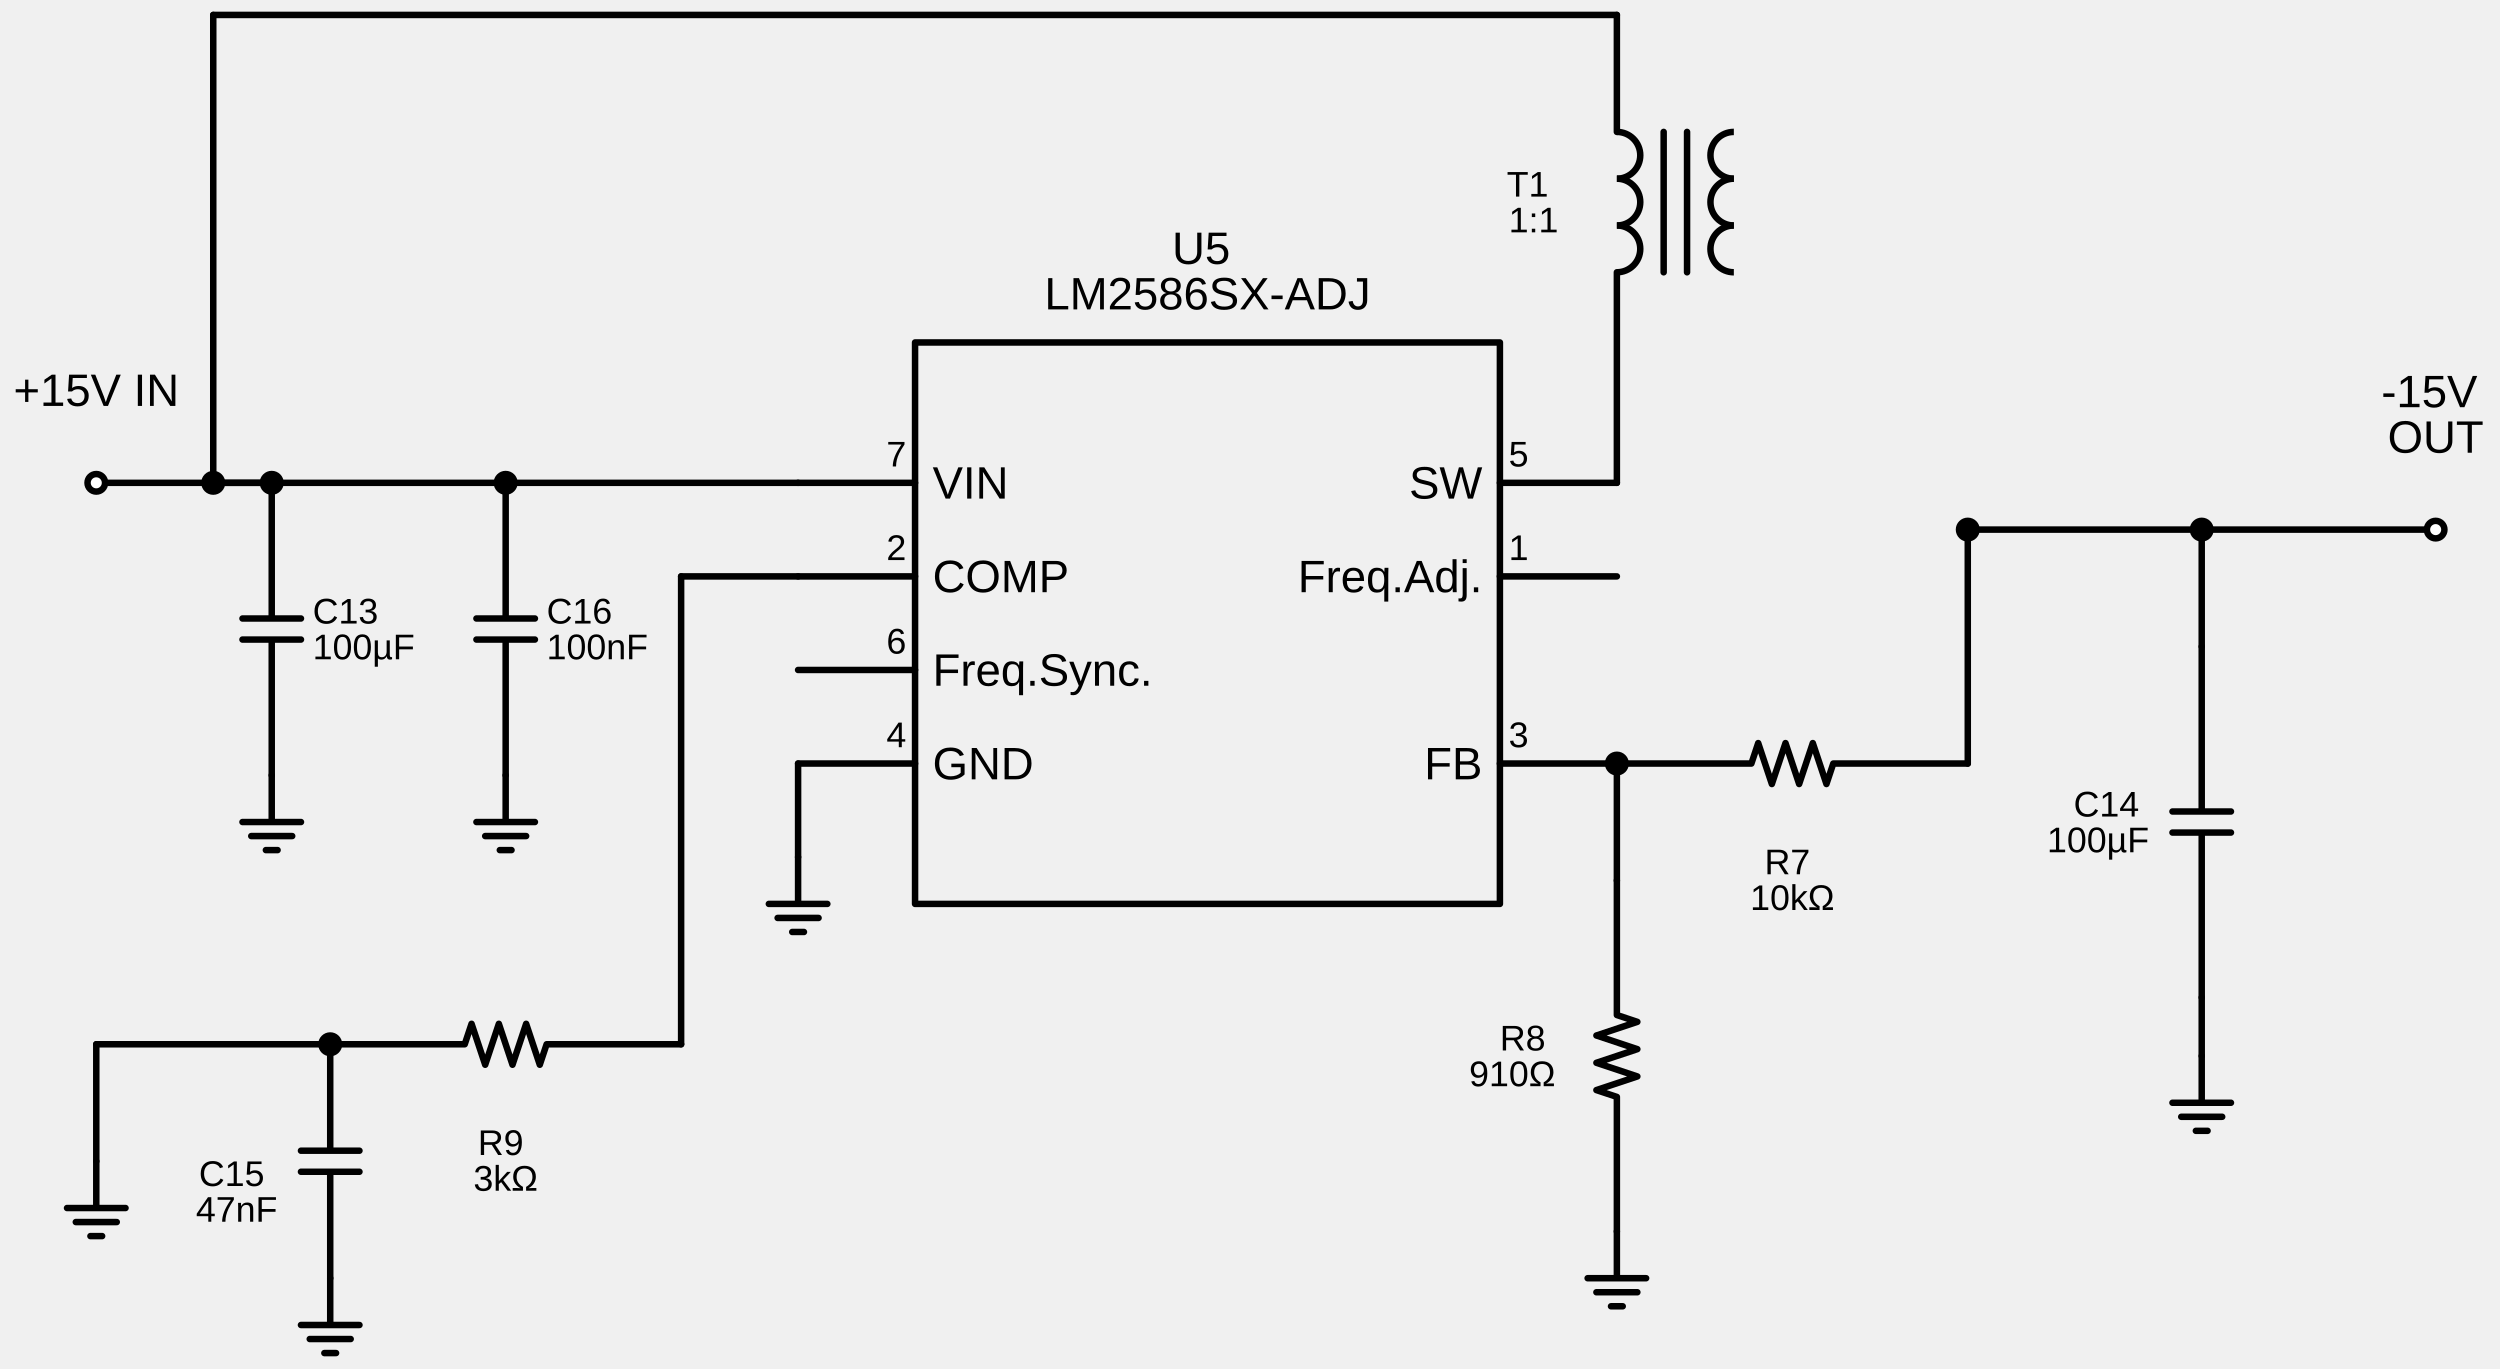
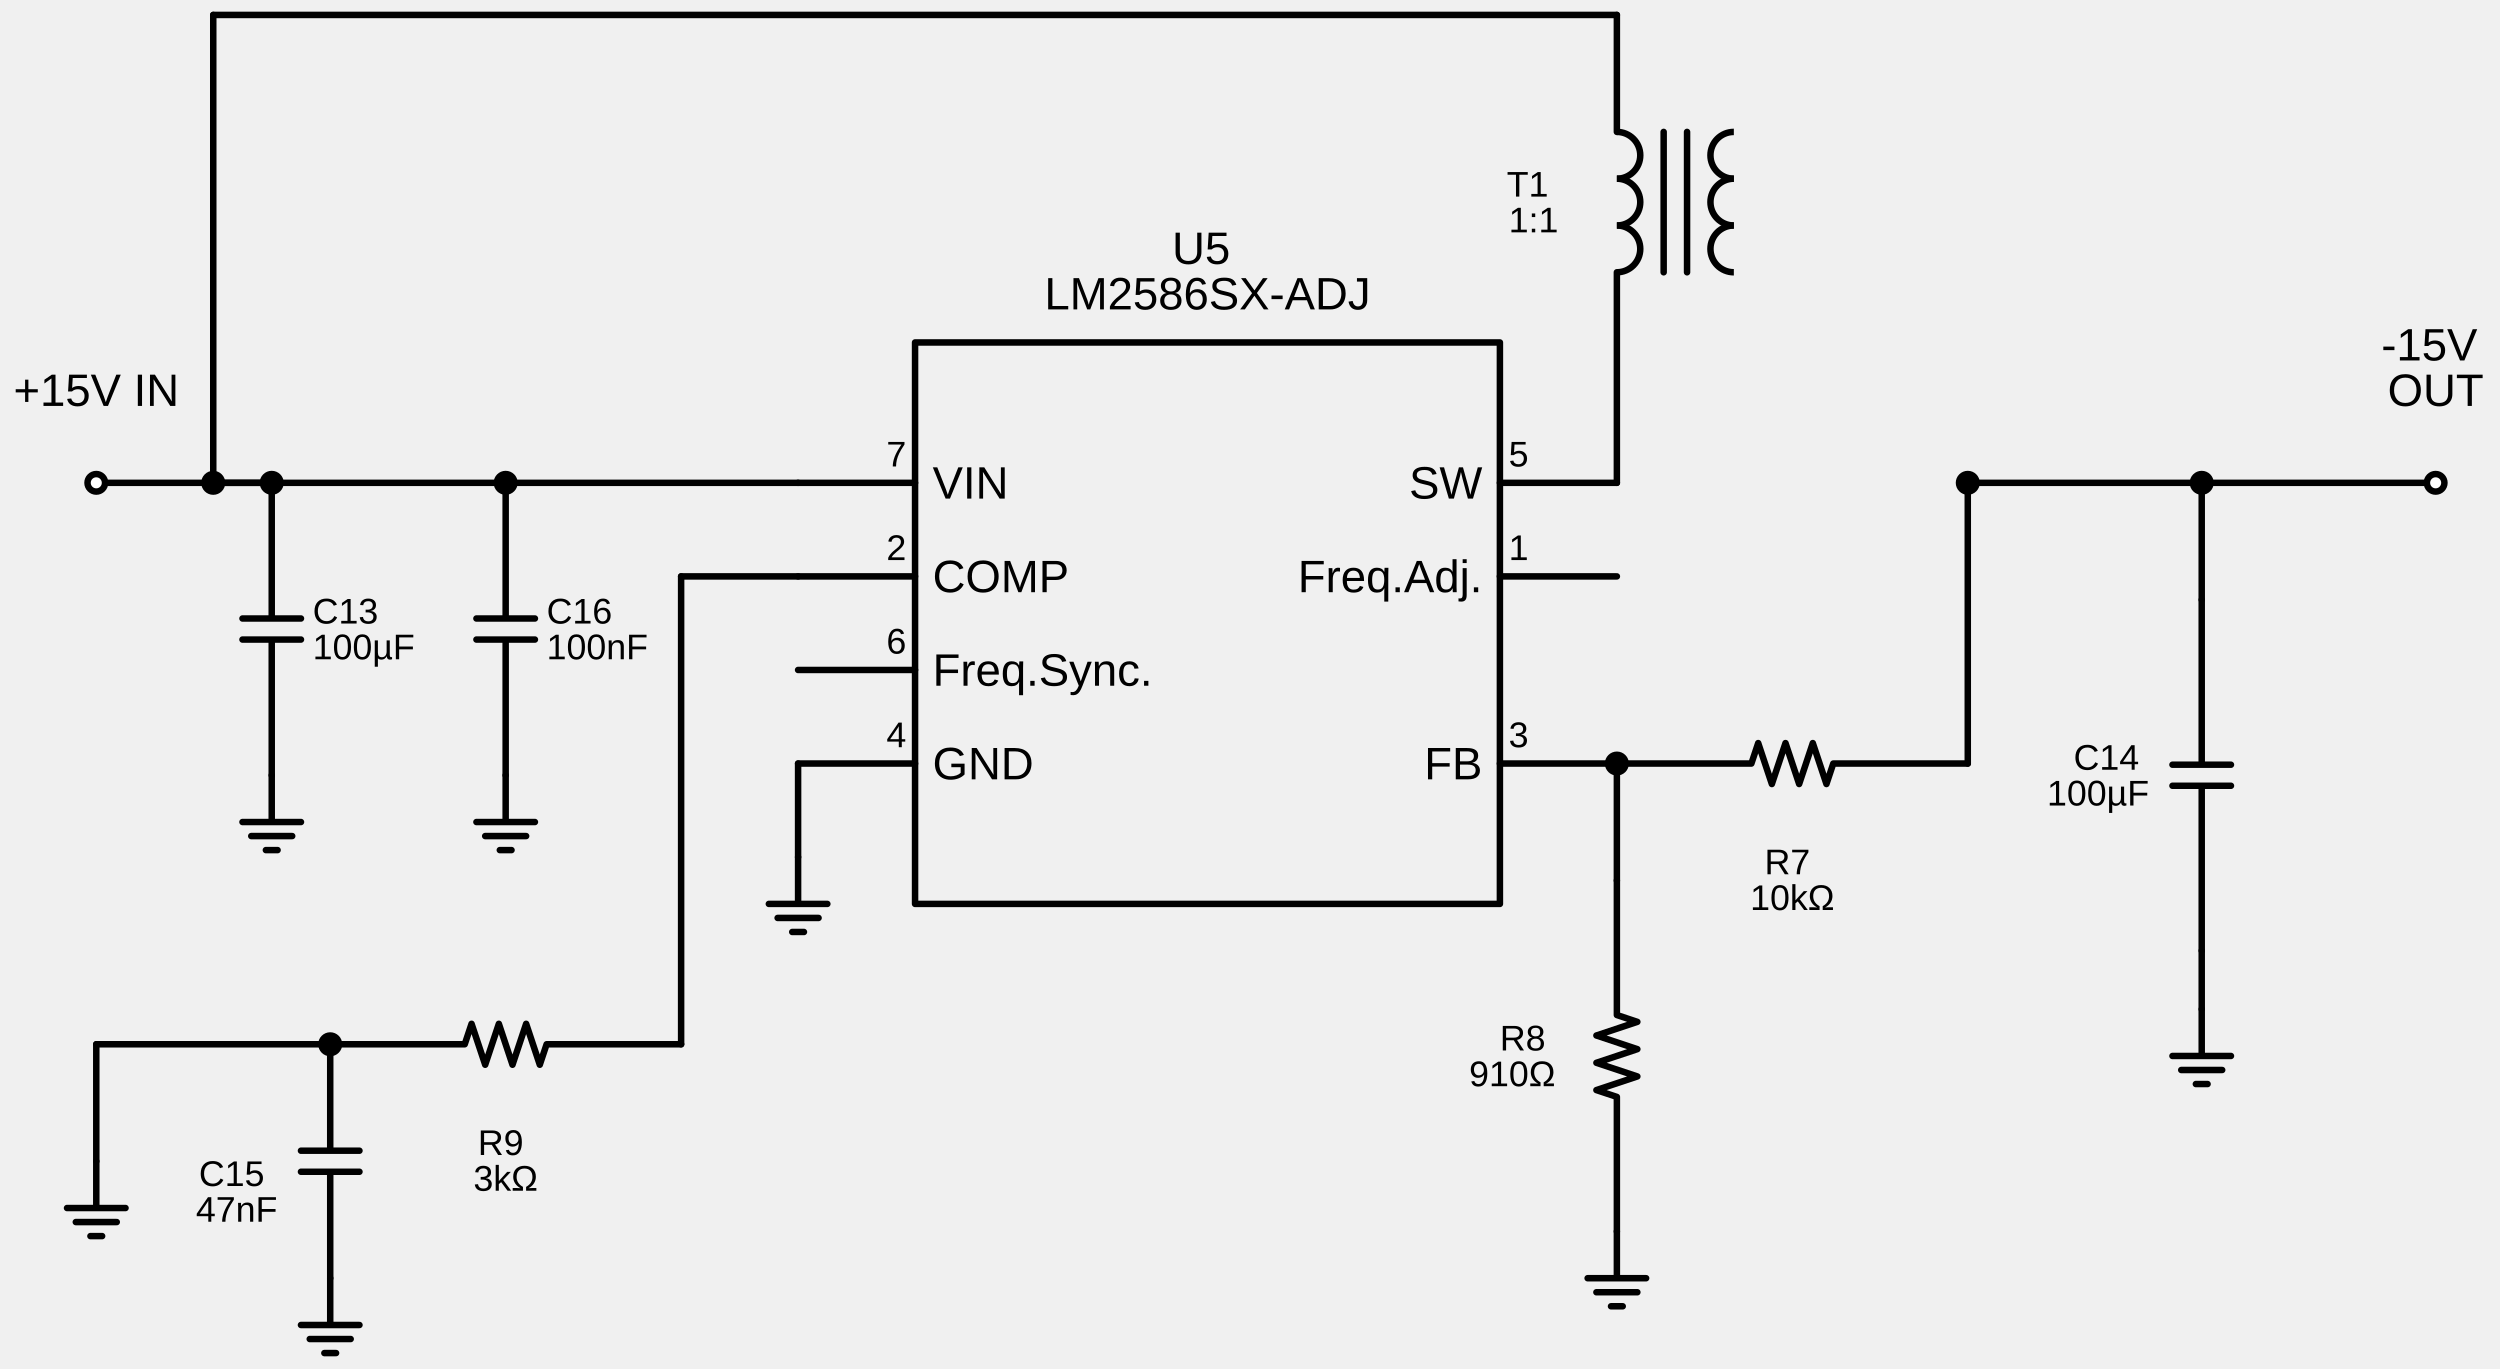
<svg xmlns="http://www.w3.org/2000/svg" xml:lang="en" height="421.04pt" width="769.436pt" viewBox="-29.632 -148.6 769.436 421.04">
  <path d="M 468.0 -79.2 a 7.2 7.2 0 1 1 0.0 14.4" style="stroke:black;fill:none;stroke-width:2.0;stroke-dasharray:-;" />
  <path d="M 468.0 -93.6 a 7.2 7.2 0 1 1 0.0 14.4" style="stroke:black;fill:none;stroke-width:2.0;stroke-dasharray:-;" />
  <path d="M 468.0 -108.0 a 7.2 7.2 0 1 1 0.0 14.4" style="stroke:black;fill:none;stroke-width:2.0;stroke-dasharray:-;" />
  <path d="M 504.0 -64.8 a 7.2 7.2 0 1 1 0.0 -14.4" style="stroke:black;fill:none;stroke-width:2.0;stroke-dasharray:-;" />
  <path d="M 504.0 -79.2 a 7.2 7.2 0 1 1 0.0 -14.4" style="stroke:black;fill:none;stroke-width:2.0;stroke-dasharray:-;" />
  <path d="M 504.0 -93.6 a 7.2 7.2 0 1 1 0.0 -14.4" style="stroke:black;fill:none;stroke-width:2.0;stroke-dasharray:-;" />
  <path d="M 252.0,129.6 L 432.0,129.6 L 432.0,-43.2 L 252.0,-43.2 L 252.0,129.6" style="stroke:black;fill:none;stroke-width:2.0;stroke-dasharray:-;stroke-linecap:round;stroke-linejoin:round;" />
  <path d="M 252.0,-0.0 L 216.0,-0.0" style="stroke:black;fill:none;stroke-width:2.0;stroke-dasharray:-;stroke-linecap:round;stroke-linejoin:round;" />
  <path d="M 252.0,28.8 L 216.0,28.8" style="stroke:black;fill:none;stroke-width:2.0;stroke-dasharray:-;stroke-linecap:round;stroke-linejoin:round;" />
  <path d="M 252.0,57.6 L 216.0,57.6" style="stroke:black;fill:none;stroke-width:2.0;stroke-dasharray:-;stroke-linecap:round;stroke-linejoin:round;" />
  <path d="M 252.0,86.4 L 216.0,86.4" style="stroke:black;fill:none;stroke-width:2.0;stroke-dasharray:-;stroke-linecap:round;stroke-linejoin:round;" />
  <path d="M 432.0,-0.0 L 468.0,-0.0" style="stroke:black;fill:none;stroke-width:2.0;stroke-dasharray:-;stroke-linecap:round;stroke-linejoin:round;" />
  <path d="M 432.0,28.8 L 468.0,28.8" style="stroke:black;fill:none;stroke-width:2.0;stroke-dasharray:-;stroke-linecap:round;stroke-linejoin:round;" />
  <path d="M 432.0,86.4 L 468.0,86.4" style="stroke:black;fill:none;stroke-width:2.0;stroke-dasharray:-;stroke-linecap:round;stroke-linejoin:round;" />
  <path d="M 0.0,-0.0 L 18.0,-0.0 L 36.0,-0.0" style="stroke:black;fill:none;stroke-width:2.0;stroke-dasharray:-;stroke-linecap:round;stroke-linejoin:round;" />
  <path d="M 36.0,-0.0 L 45.0,-0.0 L 54.0,-0.0" style="stroke:black;fill:none;stroke-width:2.0;stroke-dasharray:-;stroke-linecap:round;stroke-linejoin:round;" />
  <path d="M 54.0,-0.0 L 54,41.76 M 63,41.76 L 45,41.76 M 63,48.24 L 45,48.24 M 54,48.24 L 54,90.0" style="stroke:black;fill:none;stroke-width:2.0;stroke-dasharray:-;stroke-linecap:round;stroke-linejoin:round;" />
  <path d="M 54,90.0 L 54,104.4 L 45,104.4 L 63,104.4 M 47.7,108.72 L 60.3,108.72 M 52.2,113.04 L 55.8,113.04" style="stroke:black;fill:none;stroke-width:2.0;stroke-dasharray:-;stroke-linecap:round;stroke-linejoin:round;" />
  <path d="M 36.0,-0.0 L 81.0,-0.0 L 126.0,-0.0" style="stroke:black;fill:none;stroke-width:2.0;stroke-dasharray:-;stroke-linecap:round;stroke-linejoin:round;" />
  <path d="M 126.0,-0.0 L 126.0,41.76 M 135.0,41.76 L 117.0,41.76 M 135,48.24 L 117.0,48.24 M 126,48.24 L 126,90.0" style="stroke:black;fill:none;stroke-width:2.0;stroke-dasharray:-;stroke-linecap:round;stroke-linejoin:round;" />
  <path d="M 126,90.0 L 126,104.4 L 117,104.4 L 135,104.4 M 119.7,108.72 L 132.3,108.72 M 124.2,113.04 L 127.8,113.04" style="stroke:black;fill:none;stroke-width:2.0;stroke-dasharray:-;stroke-linecap:round;stroke-linejoin:round;" />
  <path d="M 126.0,-0.0 L 171.0,-0.0 L 216.0,-0.0" style="stroke:black;fill:none;stroke-width:2.0;stroke-dasharray:-;stroke-linecap:round;stroke-linejoin:round;" />
  <path d="M 216.0,86.4 L 216.0,100.8 L 216.0,115.2" style="stroke:black;fill:none;stroke-width:2.0;stroke-dasharray:-;stroke-linecap:round;stroke-linejoin:round;" />
  <path d="M 216.0,115.2 L 216.0,129.6 L 207.0,129.6 L 225.0,129.6 M 209.7,133.92 L 222.3,133.92 M 214.2,138.24 L 217.8,138.24" style="stroke:black;fill:none;stroke-width:2.0;stroke-dasharray:-;stroke-linecap:round;stroke-linejoin:round;" />
  <path d="M 216.0,28.8 L 198.0,28.8 L 180.0,28.8" style="stroke:black;fill:none;stroke-width:2.0;stroke-dasharray:-;stroke-linecap:round;stroke-linejoin:round;" />
  <path d="M 180.0,28.8 L 180.0,100.8 L 180,172.8" style="stroke:black;fill:none;stroke-width:2.0;stroke-dasharray:-;stroke-linecap:round;stroke-linejoin:round;" />
  <path d="M 180,172.8 L 138.6,172.8 L 136.5,179.1 L 132.3,166.5 L 128.1,179.1 L 123.9,166.5 L 119.7,179.1 L 115.5,166.5 L 113.4,172.8 L 72,172.8" style="stroke:black;fill:none;stroke-width:2.0;stroke-dasharray:-;stroke-linecap:round;stroke-linejoin:round;" />
  <path d="M 72,172.8 L 72,205.56 M 81,205.56 L 63,205.56 M 81,212.04 L 63,212.04 M 72,212.04 L 72,244.8" style="stroke:black;fill:none;stroke-width:2.0;stroke-dasharray:-;stroke-linecap:round;stroke-linejoin:round;" />
  <path d="M 72,244.8 L 72,259.2 L 63,259.2 L 81,259.2 M 65.7,263.52 L 78.3,263.52 M 70.2,267.84 L 73.8,267.84" style="stroke:black;fill:none;stroke-width:2.0;stroke-dasharray:-;stroke-linecap:round;stroke-linejoin:round;" />
  <path d="M 72,172.8 L 36,172.8 L -1.5987211554602254e-14,172.8" style="stroke:black;fill:none;stroke-width:2.0;stroke-dasharray:-;stroke-linecap:round;stroke-linejoin:round;" />
  <path d="M -1.5987211554602254e-14,172.8 L -1.9293757912300106e-14,190.8 L -2.260030426999796e-14,208.8" style="stroke:black;fill:none;stroke-width:2.0;stroke-dasharray:-;stroke-linecap:round;stroke-linejoin:round;" />
  <path d="M -2.260030426999796e-14,208.8 L -2.260030426999796e-14,223.2 L -9,223.2 L 9,223.2 M -6.3,227.52 L 6.3,227.52 M -1.8,231.84 L 1.8,231.84" style="stroke:black;fill:none;stroke-width:2.0;stroke-dasharray:-;stroke-linecap:round;stroke-linejoin:round;" />
  <path d="M 36.0,-0.0 L 36,-72.0 L 36,-144.0" style="stroke:black;fill:none;stroke-width:2.0;stroke-dasharray:-;stroke-linecap:round;stroke-linejoin:round;" />
  <path d="M 36,-144.0 L 252.0,-144.0 L 468.0,-144.0" style="stroke:black;fill:none;stroke-width:2.0;stroke-dasharray:-;stroke-linecap:round;stroke-linejoin:round;" />
  <path d="M 468.0,-144.0 L 468.0,-126.0 L 468.0,-108.0" style="stroke:black;fill:none;stroke-width:2.0;stroke-dasharray:-;stroke-linecap:round;stroke-linejoin:round;" />
  <path d="M 482.4,-108.0 L 482.4,-64.8" style="stroke:black;fill:none;stroke-width:2.0;stroke-dasharray:-;stroke-linecap:round;stroke-linejoin:round;" />
  <path d="M 489.6,-108.0 L 489.6,-64.8" style="stroke:black;fill:none;stroke-width:2.0;stroke-dasharray:-;stroke-linecap:round;stroke-linejoin:round;" />
  <path d="M 468.0,-64.8 L 468.0,-32.4 L 468.0,-0.0" style="stroke:black;fill:none;stroke-width:2.0;stroke-dasharray:-;stroke-linecap:round;stroke-linejoin:round;" />
  <path d="M 468.0,86.4 L 468.0,104.4 L 468.0,122.4" style="stroke:black;fill:none;stroke-width:2.0;stroke-dasharray:-;stroke-linecap:round;stroke-linejoin:round;" />
  <path d="M 468.0,122.4 L 468.0,163.8 L 474.3,165.9 L 461.7,170.1 L 474.3,174.3 L 461.7,178.5 L 474.3,182.7 L 461.7,186.9 L 468.0,189.0 L 468.0,230.4" style="stroke:black;fill:none;stroke-width:2.0;stroke-dasharray:-;stroke-linecap:round;stroke-linejoin:round;" />
  <path d="M 468.0,230.4 L 468.0,244.8 L 459.0,244.8 L 477.0,244.8 M 461.7,249.12 L 474.3,249.12 M 466.2,253.44 L 469.8,253.44" style="stroke:black;fill:none;stroke-width:2.0;stroke-dasharray:-;stroke-linecap:round;stroke-linejoin:round;" />
  <path d="M 468.0,86.4 L 509.4,86.4 L 511.5,80.1 L 515.7,92.7 L 519.9,80.1 L 524.1,92.7 L 528.3,80.1 L 532.5,92.7 L 534.6,86.4 L 576.0,86.4" style="stroke:black;fill:none;stroke-width:2.0;stroke-dasharray:-;stroke-linecap:round;stroke-linejoin:round;" />
-   <path d="M 576.0,86.4 L 576.0,50.4 L 576.0,14.4" style="stroke:black;fill:none;stroke-width:2.0;stroke-dasharray:-;stroke-linecap:round;stroke-linejoin:round;" />
-   <path d="M 576.0,14.4 L 612.0,14.4 L 648.0,14.4" style="stroke:black;fill:none;stroke-width:2.0;stroke-dasharray:-;stroke-linecap:round;stroke-linejoin:round;" />
-   <path d="M 648.0,14.4 L 648.0,32.4 L 648.0,50.4" style="stroke:black;fill:none;stroke-width:2.0;stroke-dasharray:-;stroke-linecap:round;stroke-linejoin:round;" />
-   <path d="M 648.0,50.4 L 648.0,101.16 M 657.0,101.16 L 639.0,101.16 M 657.0,107.64 L 639.0,107.64 M 648.0,107.64 L 648.0,158.4" style="stroke:black;fill:none;stroke-width:2.0;stroke-dasharray:-;stroke-linecap:round;stroke-linejoin:round;" />
-   <path d="M 648.0,158.4 L 648.0,167.4 L 648.0,176.4" style="stroke:black;fill:none;stroke-width:2.0;stroke-dasharray:-;stroke-linecap:round;stroke-linejoin:round;" />
-   <path d="M 648.0,176.4 L 648.0,190.8 L 639.0,190.8 L 657.0,190.8 M 641.7,195.12 L 654.3,195.12 M 646.2,199.44 L 649.8,199.44" style="stroke:black;fill:none;stroke-width:2.0;stroke-dasharray:-;stroke-linecap:round;stroke-linejoin:round;" />
-   <path d="M 648.0,14.4 L 684.0,14.4 L 720.0,14.4" style="stroke:black;fill:none;stroke-width:2.0;stroke-dasharray:-;stroke-linecap:round;stroke-linejoin:round;" />
+   <path d="M 576.0,86.4 L 576.0,43.2 L 576.0,-0.0" style="stroke:black;fill:none;stroke-width:2.0;stroke-dasharray:-;stroke-linecap:round;stroke-linejoin:round;" />
+   <path d="M 576.0,-0.0 L 612.0,-0.0 L 648.0,-0.0" style="stroke:black;fill:none;stroke-width:2.0;stroke-dasharray:-;stroke-linecap:round;stroke-linejoin:round;" />
+   <path d="M 648.0,-0.0 L 648.0,18.0 L 648.0,36.0" style="stroke:black;fill:none;stroke-width:2.0;stroke-dasharray:-;stroke-linecap:round;stroke-linejoin:round;" />
+   <path d="M 648.0,36.0 L 648.0,86.76 M 657.0,86.76 L 639.0,86.76 M 657.0,93.24 L 639.0,93.24 M 648.0,93.24 L 648.0,144.0" style="stroke:black;fill:none;stroke-width:2.0;stroke-dasharray:-;stroke-linecap:round;stroke-linejoin:round;" />
+   <path d="M 648.0,144.0 L 648.0,153.0 L 648.0,162.0" style="stroke:black;fill:none;stroke-width:2.0;stroke-dasharray:-;stroke-linecap:round;stroke-linejoin:round;" />
+   <path d="M 648.0,162.0 L 648.0,176.4 L 639.0,176.4 L 657.0,176.4 M 641.7,180.72 L 654.3,180.72 M 646.2,185.04 L 649.8,185.04" style="stroke:black;fill:none;stroke-width:2.0;stroke-dasharray:-;stroke-linecap:round;stroke-linejoin:round;" />
+   <path d="M 648.0,-0.0 L 684.0,-0.0 L 720.0,-0.0" style="stroke:black;fill:none;stroke-width:2.0;stroke-dasharray:-;stroke-linecap:round;stroke-linejoin:round;" />
  <text x="249.3" y="-13.7" dominant-baseline="ideographic" fill="black" font-size="11" font-family="Arial" text-anchor="end">
    <tspan x="249.3" dy="11">7</tspan>
  </text>
  <text x="257.4" y="-14.0" dominant-baseline="central" fill="black" font-size="14" font-family="Arial" text-anchor="start">
    <tspan x="257.4" dy="14">VIN</tspan>
  </text>
  <text x="249.3" y="15.1" dominant-baseline="ideographic" fill="black" font-size="11" font-family="Arial" text-anchor="end">
    <tspan x="249.3" dy="11">2</tspan>
  </text>
  <text x="257.4" y="14.8" dominant-baseline="central" fill="black" font-size="14" font-family="Arial" text-anchor="start">
    <tspan x="257.4" dy="14">COMP</tspan>
  </text>
  <text x="249.3" y="43.9" dominant-baseline="ideographic" fill="black" font-size="11" font-family="Arial" text-anchor="end">
    <tspan x="249.3" dy="11">6</tspan>
  </text>
  <text x="257.4" y="43.6" dominant-baseline="central" fill="black" font-size="14" font-family="Arial" text-anchor="start">
    <tspan x="257.4" dy="14">Freq.Sync.</tspan>
  </text>
  <text x="249.3" y="72.7" dominant-baseline="ideographic" fill="black" font-size="11" font-family="Arial" text-anchor="end">
    <tspan x="249.3" dy="11">4</tspan>
  </text>
  <text x="257.4" y="72.4" dominant-baseline="central" fill="black" font-size="14" font-family="Arial" text-anchor="start">
    <tspan x="257.4" dy="14">GND</tspan>
  </text>
  <text x="434.7" y="-13.7" dominant-baseline="ideographic" fill="black" font-size="11" font-family="Arial" text-anchor="start">
    <tspan x="434.7" dy="11">5</tspan>
  </text>
  <text x="426.6" y="-14.0" dominant-baseline="central" fill="black" font-size="14" font-family="Arial" text-anchor="end">
    <tspan x="426.6" dy="14">SW</tspan>
  </text>
  <text x="434.7" y="15.1" dominant-baseline="ideographic" fill="black" font-size="11" font-family="Arial" text-anchor="start">
    <tspan x="434.7" dy="11">1</tspan>
  </text>
  <text x="426.6" y="14.8" dominant-baseline="central" fill="black" font-size="14" font-family="Arial" text-anchor="end">
    <tspan x="426.6" dy="14">Freq.Adj.</tspan>
  </text>
  <text x="434.7" y="72.7" dominant-baseline="ideographic" fill="black" font-size="11" font-family="Arial" text-anchor="start">
    <tspan x="434.7" dy="11">3</tspan>
  </text>
  <text x="426.6" y="72.4" dominant-baseline="central" fill="black" font-size="14" font-family="Arial" text-anchor="end">
    <tspan x="426.6" dy="14">FB</tspan>
  </text>
  <text x="342.0" y="-78.4" dominant-baseline="ideographic" fill="black" font-size="14" font-family="Arial" text-anchor="middle">
    <tspan x="342.0" dy="14">U5</tspan>
    <tspan x="342.0" dy="14">LM2586SX-ADJ</tspan>
  </text>
  <text x="66.6" y="28.5" dominant-baseline="central" fill="black" font-size="11" font-family="Arial" text-anchor="start">
    <tspan x="66.6" dy="11">C13</tspan>
    <tspan x="66.6" dy="11">100µF</tspan>
  </text>
  <text x="138.6" y="28.5" dominant-baseline="central" fill="black" font-size="11" font-family="Arial" text-anchor="start">
    <tspan x="138.6" dy="11">C16</tspan>
    <tspan x="138.6" dy="11">100nF</tspan>
  </text>
  <text x="126" y="188.26" dominant-baseline="hanging" fill="black" font-size="11" font-family="Arial" text-anchor="middle">
    <tspan x="126" dy="11">R9</tspan>
    <tspan x="126" dy="11">3kΩ</tspan>
  </text>
  <text x="43.2" y="197.8" dominant-baseline="hanging" fill="black" font-size="11" font-family="Arial" text-anchor="middle">
    <tspan x="43.2" dy="11">C15</tspan>
    <tspan x="43.2" dy="11">47nF</tspan>
  </text>
  <text x="450.0" y="-102.9" dominant-baseline="central" fill="black" font-size="11" font-family="Arial" text-anchor="end">
    <tspan x="450.0" dy="11">T1</tspan>
    <tspan x="450.0" dy="11">1:1</tspan>
  </text>
  <text x="449.1" y="159.9" dominant-baseline="central" fill="black" font-size="11" font-family="Arial" text-anchor="end">
    <tspan x="449.1" dy="11">R8</tspan>
    <tspan x="449.1" dy="11">910Ω</tspan>
  </text>
  <text x="522.0" y="101.86" dominant-baseline="hanging" fill="black" font-size="11" font-family="Arial" text-anchor="middle">
    <tspan x="522.0" dy="11">R7</tspan>
    <tspan x="522.0" dy="11">10kΩ</tspan>
  </text>
-   <text x="631.8" y="87.9" dominant-baseline="central" fill="black" font-size="11" font-family="Arial" text-anchor="end">
+   <text x="631.8" y="73.5" dominant-baseline="central" fill="black" font-size="11" font-family="Arial" text-anchor="end">
    <tspan x="631.8" dy="11">C14</tspan>
    <tspan x="631.8" dy="11">100µF</tspan>
  </text>
  <circle cx="0.0" cy="-0.0" r="2.7" style="stroke:black;fill:white;stroke-width:2.0;stroke-dasharray:-;" />
  <text x="0.0" y="-34.7" dominant-baseline="ideographic" fill="black" font-size="14" font-family="Arial" text-anchor="middle">
    <tspan x="0.0" dy="14">+15V IN</tspan>
  </text>
  <circle cx="36.0" cy="-0.0" r="2.7" style="stroke:black;fill:black;stroke-width:2.0;stroke-dasharray:-;" />
  <circle cx="54.0" cy="-0.0" r="2.7" style="stroke:black;fill:black;stroke-width:2.0;stroke-dasharray:-;" />
  <circle cx="126.0" cy="-0.0" r="2.7" style="stroke:black;fill:black;stroke-width:2.0;stroke-dasharray:-;" />
  <circle cx="72" cy="172.8" r="2.7" style="stroke:black;fill:black;stroke-width:2.0;stroke-dasharray:-;" />
  <circle cx="468.0" cy="86.4" r="2.7" style="stroke:black;fill:black;stroke-width:2.0;stroke-dasharray:-;" />
-   <circle cx="576.0" cy="14.4" r="2.7" style="stroke:black;fill:black;stroke-width:2.0;stroke-dasharray:-;" />
-   <circle cx="648.0" cy="14.4" r="2.7" style="stroke:black;fill:black;stroke-width:2.0;stroke-dasharray:-;" />
-   <circle cx="720.0" cy="14.4" r="2.7" style="stroke:black;fill:white;stroke-width:2.0;stroke-dasharray:-;" />
-   <text x="720.0" y="-34.3" dominant-baseline="ideographic" fill="black" font-size="14" font-family="Arial" text-anchor="middle">
+   <circle cx="576.0" cy="-0.0" r="2.7" style="stroke:black;fill:black;stroke-width:2.0;stroke-dasharray:-;" />
+   <circle cx="648.0" cy="-0.0" r="2.7" style="stroke:black;fill:black;stroke-width:2.0;stroke-dasharray:-;" />
+   <circle cx="720.0" cy="-0.0" r="2.7" style="stroke:black;fill:white;stroke-width:2.0;stroke-dasharray:-;" />
+   <text x="720.0" y="-48.7" dominant-baseline="ideographic" fill="black" font-size="14" font-family="Arial" text-anchor="middle">
    <tspan x="720.0" dy="14">-15V</tspan>
    <tspan x="720.0" dy="14">OUT</tspan>
  </text>
</svg>
